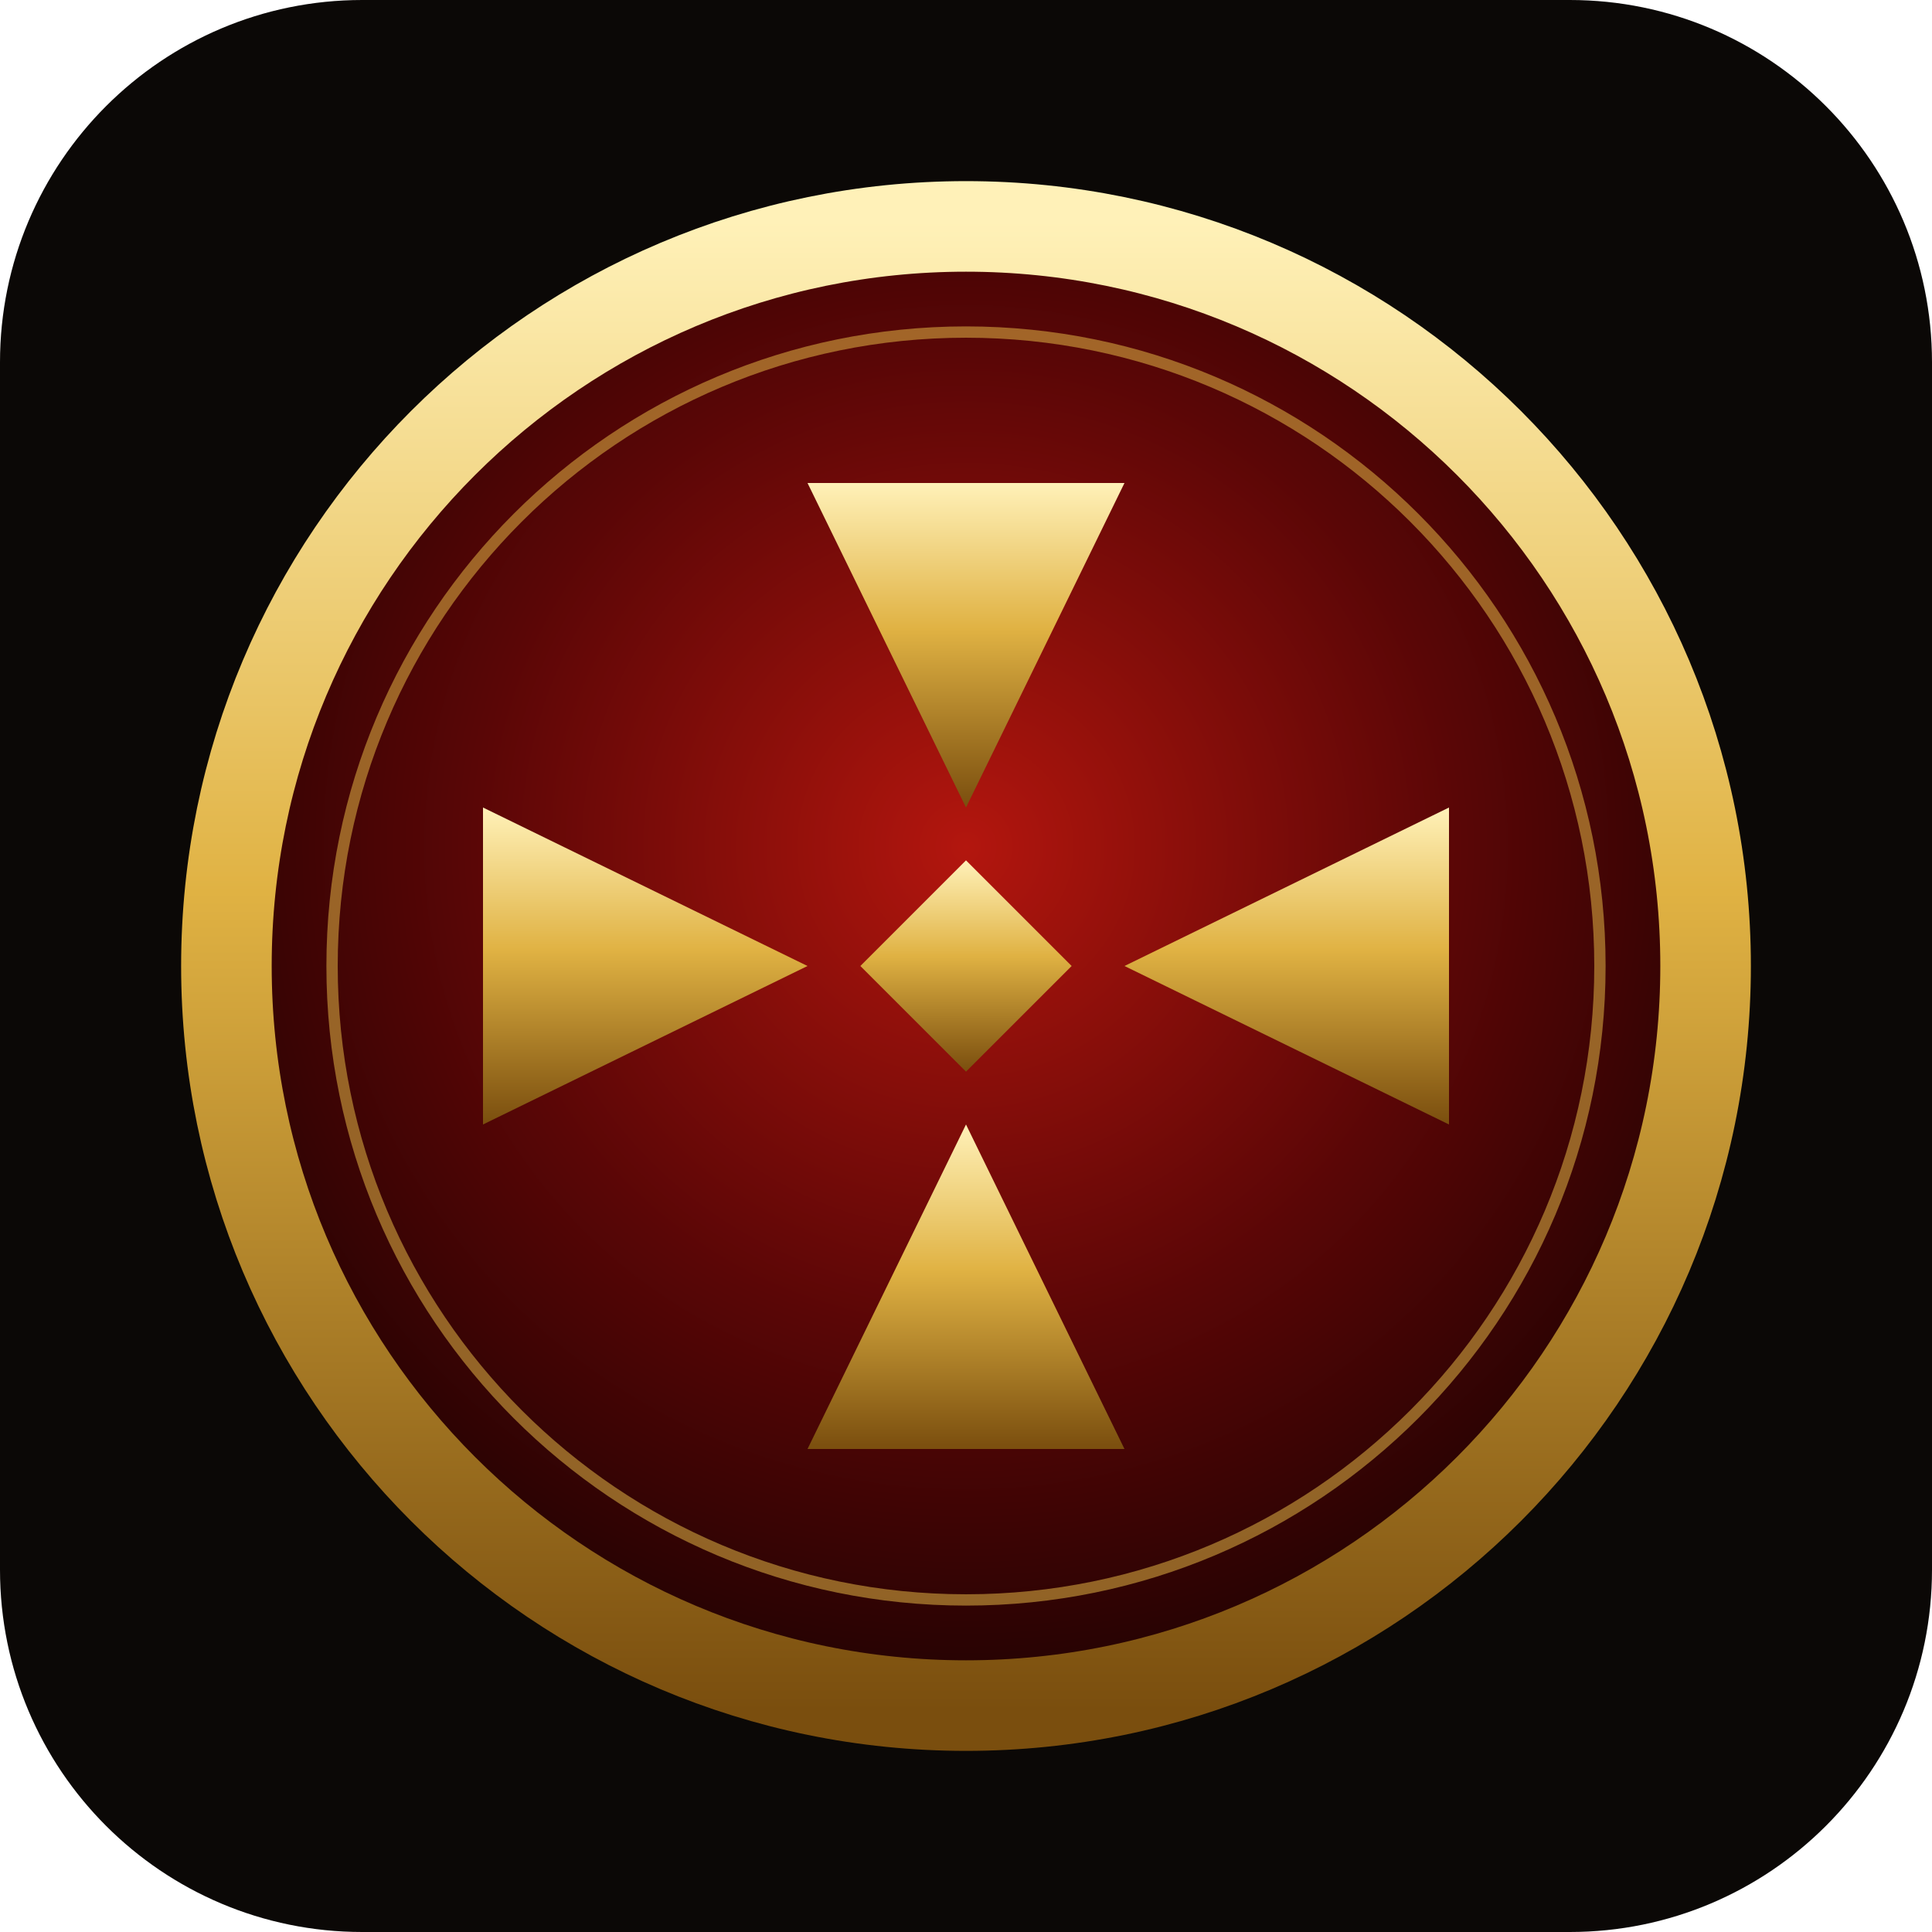
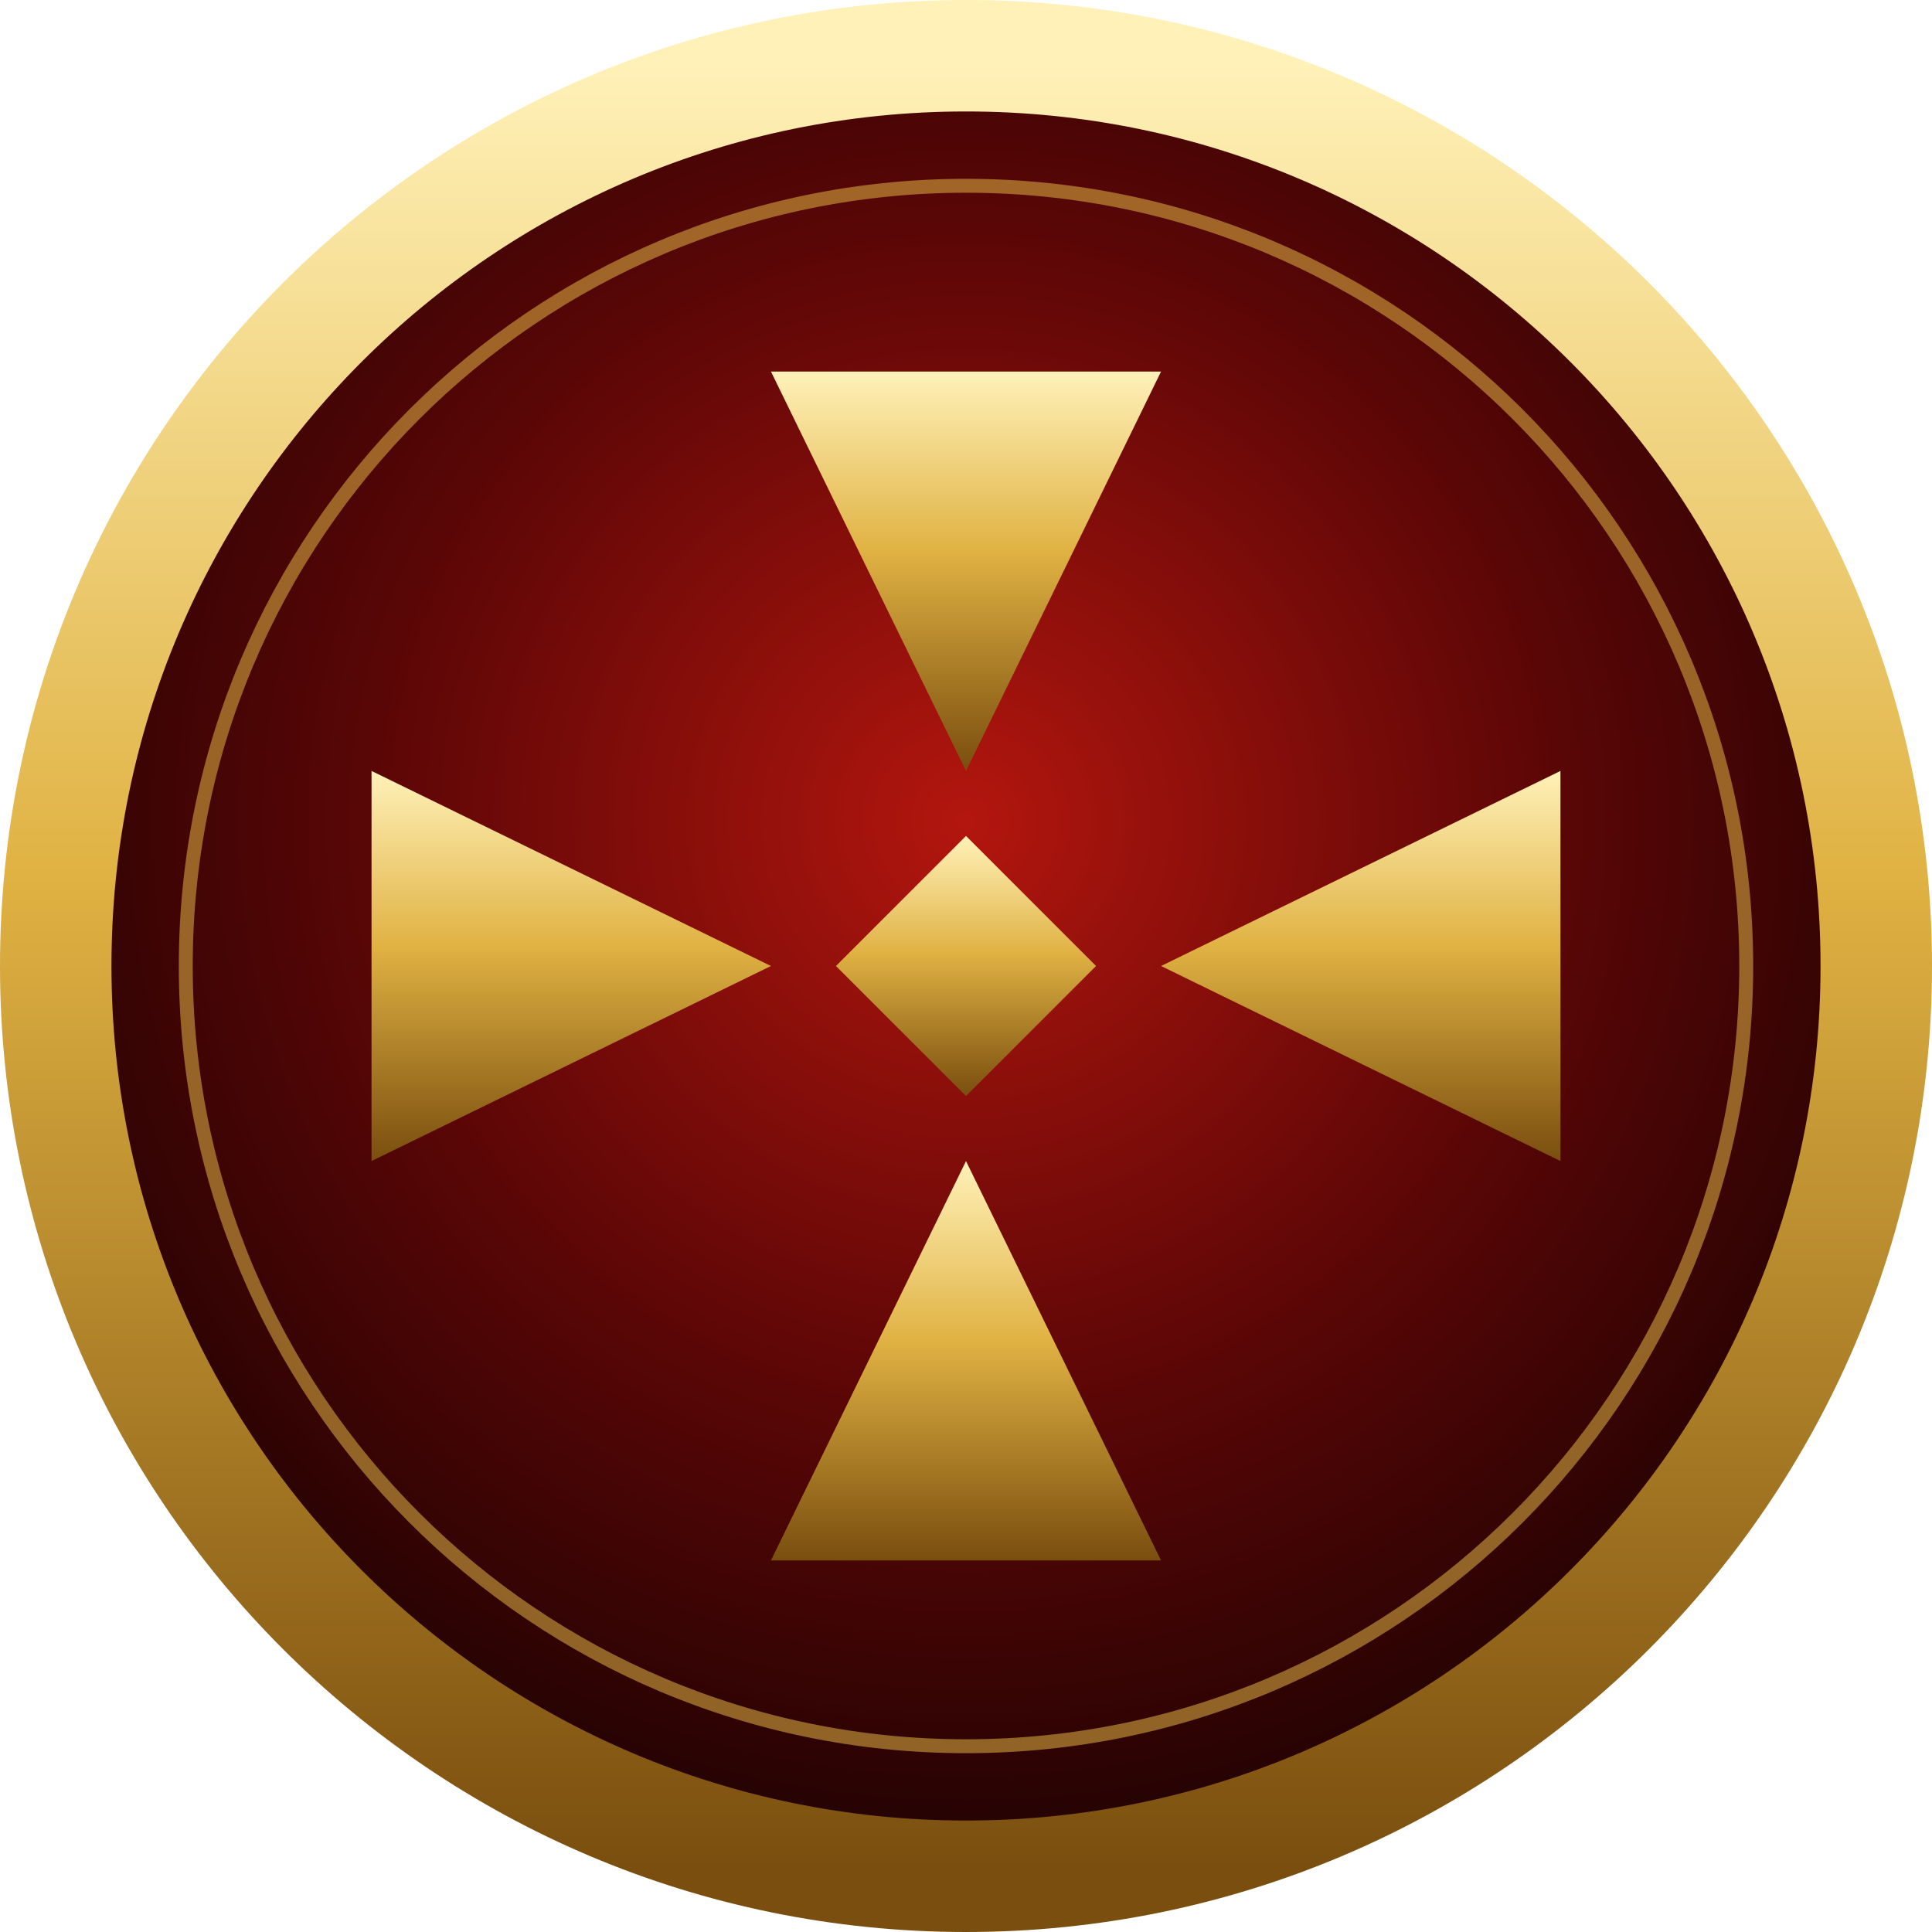
- <svg xmlns="http://www.w3.org/2000/svg" viewBox="0 0 512 512">
+ <svg xmlns="http://www.w3.org/2000/svg" viewBox="48 48 416 416">
  <defs>
    <radialGradient id="core" cx="50%" cy="42%" r="60%">
      <stop offset="0" stop-color="#b3160e" />
      <stop offset=".55" stop-color="#5a0606" />
      <stop offset="1" stop-color="#1c0202" />
    </radialGradient>
    <linearGradient id="gold" x1="0" y1="0" x2="0" y2="1">
      <stop offset="0" stop-color="#fff1b8" />
      <stop offset=".45" stop-color="#e0b243" />
      <stop offset="1" stop-color="#7a4e0e" />
    </linearGradient>
  </defs>
-   <rect width="512" height="512" rx="96" fill="#0b0806" />
  <circle cx="256" cy="256" r="196" fill="url(#core)" />
  <circle cx="256" cy="256" r="196" fill="none" stroke="url(#gold)" stroke-width="24" />
  <circle cx="256" cy="256" r="168" fill="none" stroke="#e0b243" stroke-width="3" opacity=".55" />
  <g fill="url(#gold)">
    <path d="M256 214 L214 128 L298 128 Z" />
    <path d="M256 298 L214 384 L298 384 Z" />
    <path d="M214 256 L128 214 L128 298 Z" />
    <path d="M298 256 L384 214 L384 298 Z" />
    <path d="M256 228 L284 256 L256 284 L228 256 Z" />
  </g>
</svg>
